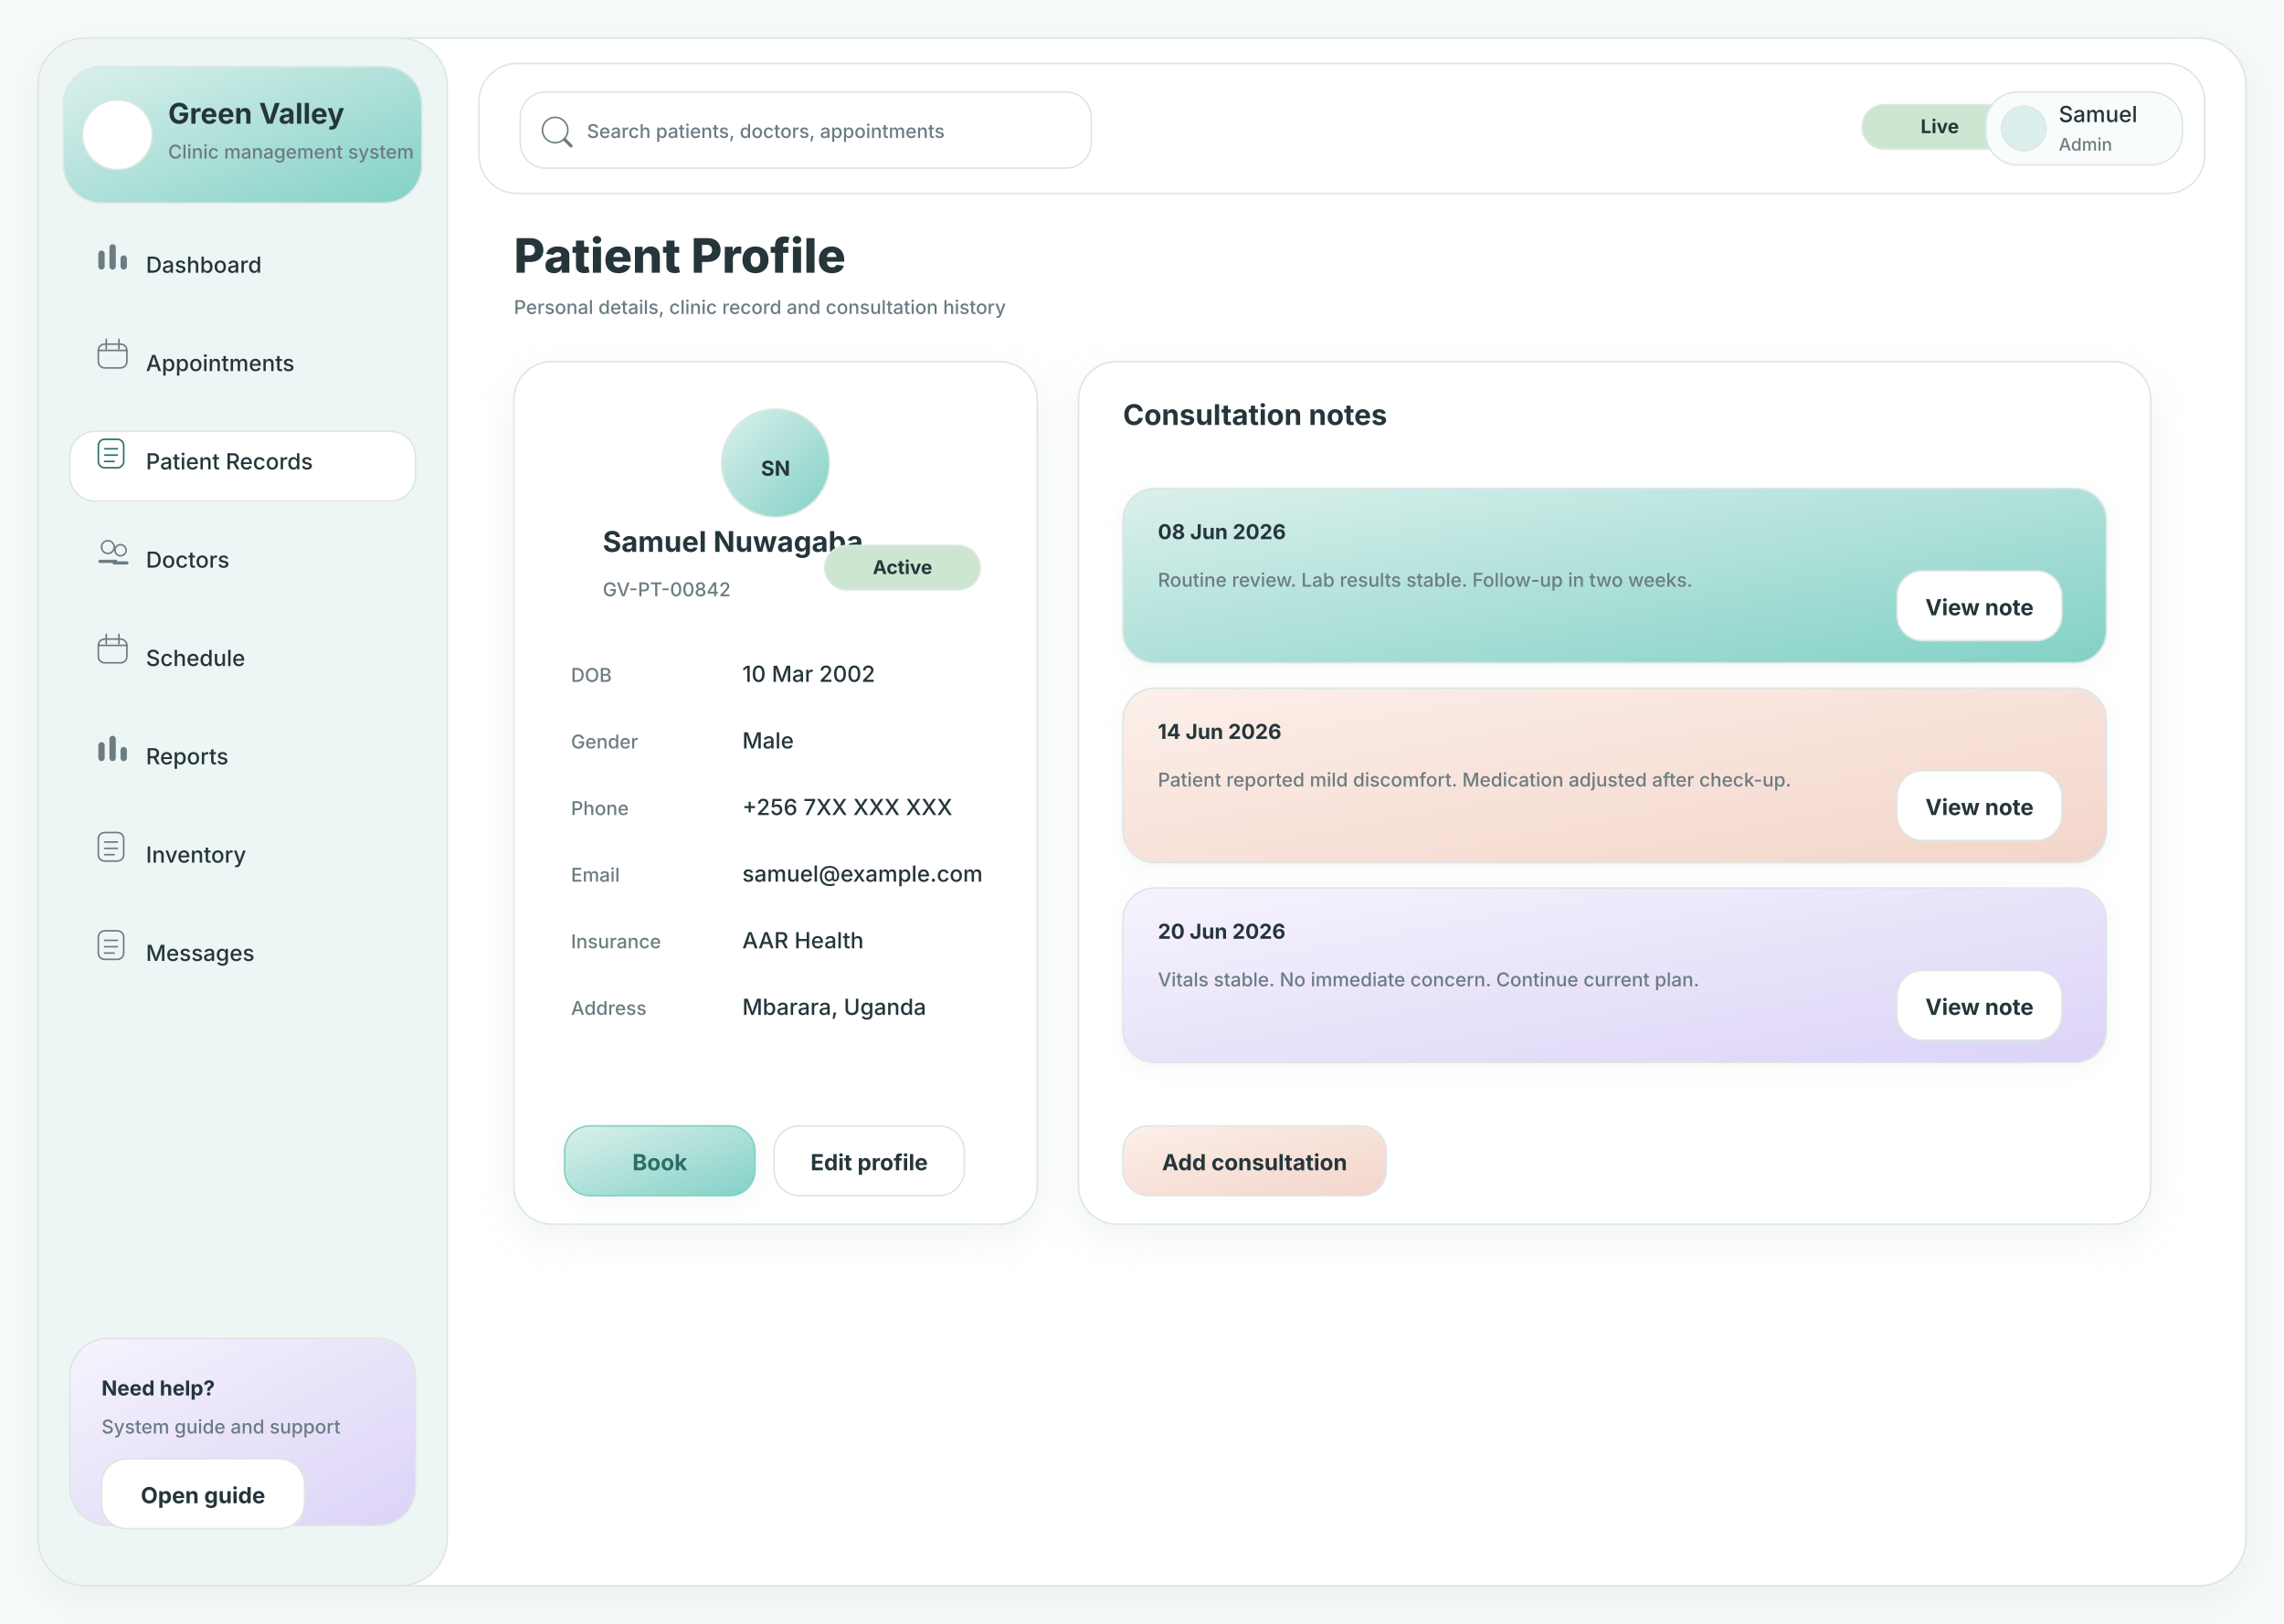
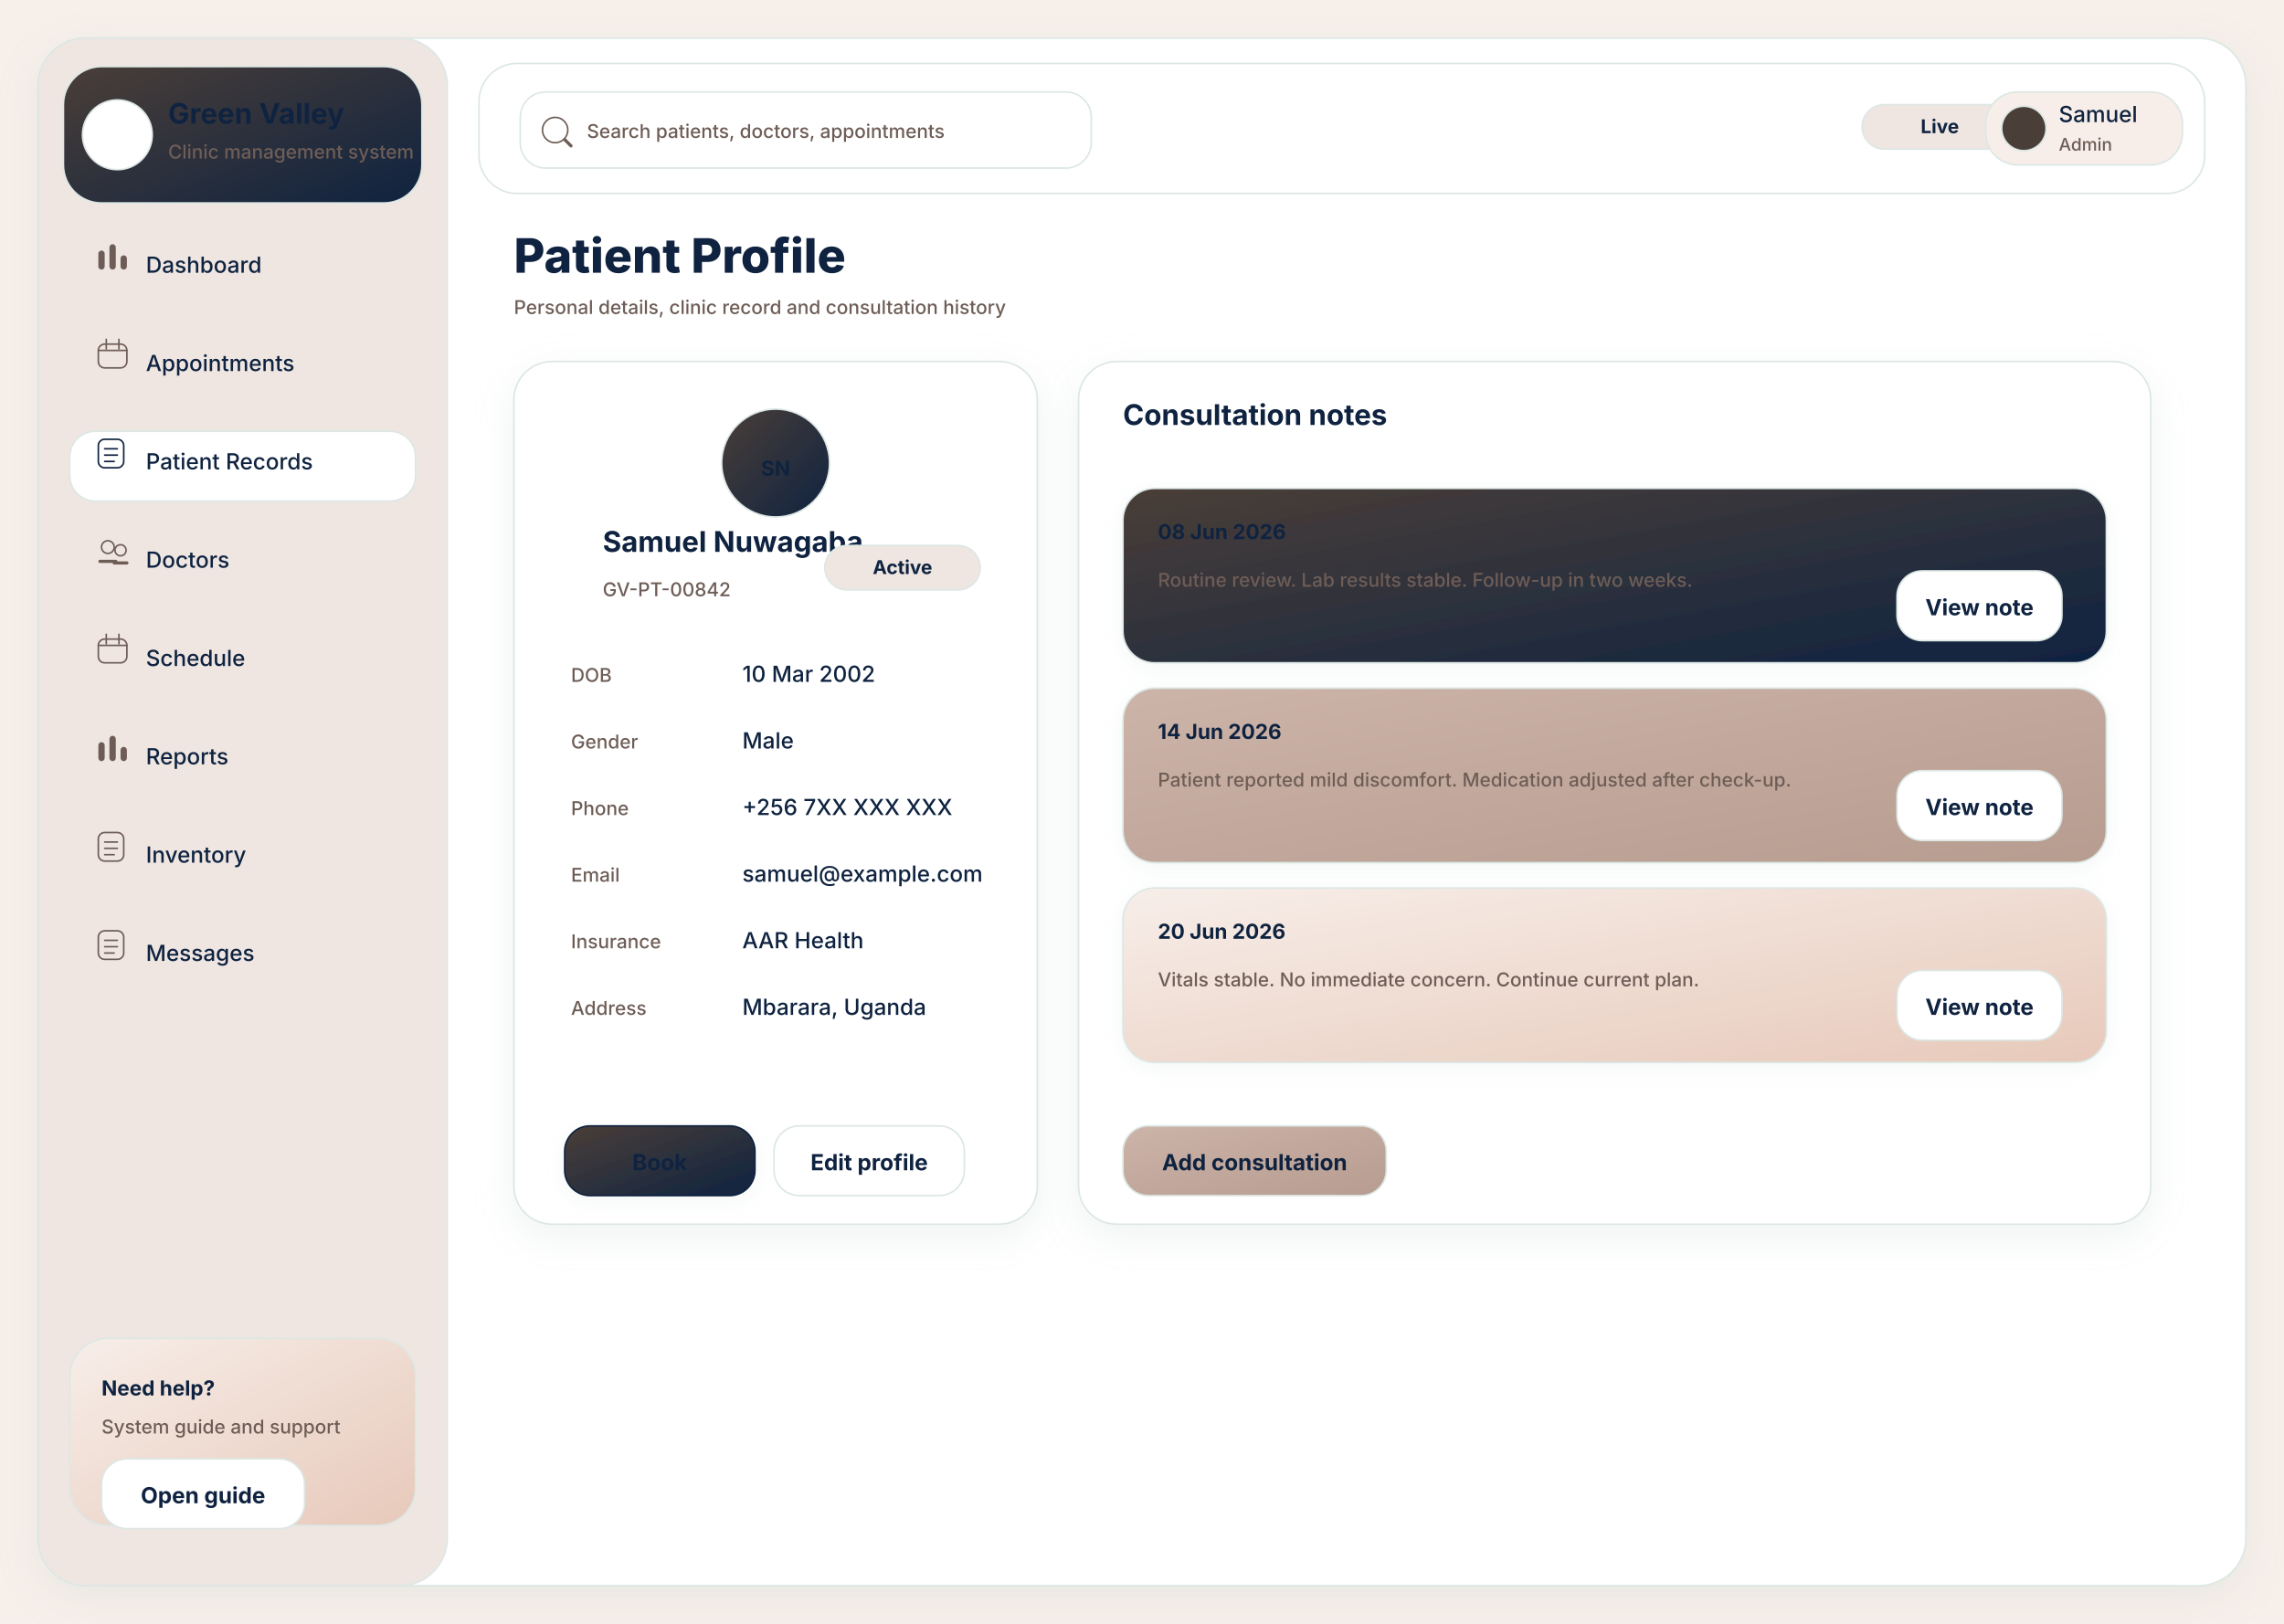
<svg xmlns="http://www.w3.org/2000/svg" width="1440" height="1024" viewBox="0 0 1440 1024">
  <style>
-     .title { font-family: Inter, Arial, sans-serif; font-size: 30px; font-weight: 800; fill: #25363B; }
-     .h2 { font-family: Inter, Arial, sans-serif; font-size: 22px; font-weight: 800; fill: #25363B; }
-     .h3 { font-family: Inter, Arial, sans-serif; font-size: 18px; font-weight: 700; fill: #25363B; }
-     .label { font-family: Inter, Arial, sans-serif; font-size: 13px; font-weight: 700; fill: #25363B; }
-     .body { font-family: Inter, Arial, sans-serif; font-size: 14px; font-weight: 500; fill: #25363B; }
-     .small { font-family: Inter, Arial, sans-serif; font-size: 12px; font-weight: 500; fill: #6B7C82; }
-     .tiny { font-family: Inter, Arial, sans-serif; font-size: 11px; font-weight: 500; fill: #6B7C82; }
-     .chip { font-family: Inter, Arial, sans-serif; font-size: 12px; font-weight: 700; fill: #25363B; }
-     .button { font-family: Inter, Arial, sans-serif; font-size: 14px; font-weight: 700; fill: #2D6D67; }
-     .buttonLight { font-family: Inter, Arial, sans-serif; font-size: 14px; font-weight: 700; fill: #25363B; }
+     .title { font-family: Inter, Arial, sans-serif; font-size: 30px; font-weight: 800; fill: #0F2340; }
+     .h2 { font-family: Inter, Arial, sans-serif; font-size: 22px; font-weight: 800; fill: #0F2340; }
+     .h3 { font-family: Inter, Arial, sans-serif; font-size: 18px; font-weight: 700; fill: #0F2340; }
+     .label { font-family: Inter, Arial, sans-serif; font-size: 13px; font-weight: 700; fill: #0F2340; }
+     .body { font-family: Inter, Arial, sans-serif; font-size: 14px; font-weight: 500; fill: #0F2340; }
+     .small { font-family: Inter, Arial, sans-serif; font-size: 12px; font-weight: 500; fill: #6E5D56; }
+     .tiny { font-family: Inter, Arial, sans-serif; font-size: 11px; font-weight: 500; fill: #6E5D56; }
+     .chip { font-family: Inter, Arial, sans-serif; font-size: 12px; font-weight: 700; fill: #0F2340; }
+     .button { font-family: Inter, Arial, sans-serif; font-size: 14px; font-weight: 700; fill: #0F2340; }
+     .buttonLight { font-family: Inter, Arial, sans-serif; font-size: 14px; font-weight: 700; fill: #0F2340; }
    .whiteBtn { font-family: Inter, Arial, sans-serif; font-size: 14px; font-weight: 700; fill: white; }
-     .num { font-family: Inter, Arial, sans-serif; font-size: 28px; font-weight: 800; fill: #25363B; }
+     .num { font-family: Inter, Arial, sans-serif; font-size: 28px; font-weight: 800; fill: #0F2340; }
    .center { dominant-baseline: middle; text-anchor: middle; }
</style>
  <defs>
    <linearGradient id="gradPrimary" x1="0" y1="0" x2="1" y2="1">
-       <stop offset="0%" stop-color="#DBF0EC" />
-       <stop offset="100%" stop-color="#82D1C6" />
+       <stop offset="0%" stop-color="#4A3E38" />
+       <stop offset="100%" stop-color="#0F2340" />
    </linearGradient>
    <linearGradient id="gradPeach" x1="0" y1="0" x2="1" y2="1">
-       <stop offset="0%" stop-color="#FCEFE9" />
-       <stop offset="100%" stop-color="#F3D5CA" />
+       <stop offset="0%" stop-color="#CDB4A8" />
+       <stop offset="100%" stop-color="#B79C90" />
    </linearGradient>
    <linearGradient id="gradLav" x1="0" y1="0" x2="1" y2="1">
-       <stop offset="0%" stop-color="#F6F3FD" />
-       <stop offset="100%" stop-color="#DCD3F7" />
+       <stop offset="0%" stop-color="#F7EEE9" />
+       <stop offset="100%" stop-color="#E7C9BA" />
    </linearGradient>
    <linearGradient id="gradYellow" x1="0" y1="0" x2="1" y2="1">
      <stop offset="0%" stop-color="#FFF8E5" />
-       <stop offset="100%" stop-color="#F1DF9F" />
+       <stop offset="100%" stop-color="#D3B8A9" />
    </linearGradient>
    <filter id="shadow" x="-20%" y="-20%" width="140%" height="150%">
      <feDropShadow dx="0" dy="8" stdDeviation="12" flood-color="#B9CCC7" flood-opacity="0.22" />
    </filter>
    <filter id="soft" x="-20%" y="-20%" width="140%" height="150%">
      <feDropShadow dx="0" dy="3" stdDeviation="6" flood-color="#B9CCC7" flood-opacity="0.16" />
    </filter>
  </defs>
-   <rect x="0" y="0" width="1440" height="1024" fill="#F7FAFA" rx="0" ry="0" />
+   <rect x="0" y="0" width="1440" height="1024" fill="#F7EFEA" rx="0" ry="0" />
  <rect x="24" y="24" width="1392" height="976" fill="#FFFFFF" stroke="#DCE7E4" stroke-width="1" rx="30" ry="30" filter="url(#shadow)" />
-   <rect x="24" y="24" width="258" height="976" fill="#EEF6F5" stroke="#DCE7E4" stroke-width="1" rx="30" ry="30" />
+   <rect x="24" y="24" width="258" height="976" fill="#EFE6E2" stroke="#DCE7E4" stroke-width="1" rx="30" ry="30" />
  <rect x="40" y="42" width="226" height="86" fill="url(#gradPrimary)" stroke="#DCE7E4" stroke-width="1" rx="24" ry="24" />
  <circle cx="74" cy="85" r="22" fill="white" stroke="#DCE7E4" stroke-width="1" />
  <text x="106" y="78" class="h3" text-anchor="start">Green Valley</text>
  <text x="106" y="100" class="small" text-anchor="start">Clinic management system</text>
-   <rect x="62" y="158" width="4" height="12" fill="#6B7C82" rx="2" ry="2" />
-   <rect x="69" y="154" width="4" height="16" fill="#6B7C82" rx="2" ry="2" />
-   <rect x="76" y="161" width="4" height="9" fill="#6B7C82" rx="2" ry="2" />
-   <text x="92" y="172" class="body" fill="#6B7C82">Dashboard</text>
-   <rect x="62" y="217" width="18" height="15" fill="none" stroke="#6B7C82" stroke-width="1" rx="4" ry="4" />
-   <line x1="67" y1="214" x2="67" y2="220" stroke="#6B7C82" stroke-width="1" stroke-linecap="round" />
-   <line x1="75" y1="214" x2="75" y2="220" stroke="#6B7C82" stroke-width="1" stroke-linecap="round" />
-   <line x1="62" y1="221" x2="80" y2="221" stroke="#6B7C82" stroke-width="1" stroke-linecap="round" />
-   <text x="92" y="234" class="body" fill="#6B7C82">Appointments</text>
+   <rect x="62" y="158" width="4" height="12" fill="#6E5D56" rx="2" ry="2" />
+   <rect x="69" y="154" width="4" height="16" fill="#6E5D56" rx="2" ry="2" />
+   <rect x="76" y="161" width="4" height="9" fill="#6E5D56" rx="2" ry="2" />
+   <text x="92" y="172" class="body" fill="#6E5D56">Dashboard</text>
+   <rect x="62" y="217" width="18" height="15" fill="none" stroke="#6E5D56" stroke-width="1" rx="4" ry="4" />
+   <line x1="67" y1="214" x2="67" y2="220" stroke="#6E5D56" stroke-width="1" stroke-linecap="round" />
+   <line x1="75" y1="214" x2="75" y2="220" stroke="#6E5D56" stroke-width="1" stroke-linecap="round" />
+   <line x1="62" y1="221" x2="80" y2="221" stroke="#6E5D56" stroke-width="1" stroke-linecap="round" />
+   <text x="92" y="234" class="body" fill="#6E5D56">Appointments</text>
  <rect x="44" y="272" width="218" height="44" fill="white" stroke="#DCE7E4" stroke-width="1" rx="16" ry="16" />
-   <rect x="62" y="277" width="16" height="18" fill="none" stroke="#2D6D67" stroke-width="1" rx="4" ry="4" />
-   <line x1="66" y1="283" x2="74" y2="283" stroke="#2D6D67" stroke-width="1" stroke-linecap="round" />
-   <line x1="66" y1="287" x2="74" y2="287" stroke="#2D6D67" stroke-width="1" stroke-linecap="round" />
-   <line x1="66" y1="291" x2="72" y2="291" stroke="#2D6D67" stroke-width="1" stroke-linecap="round" />
-   <text x="92" y="296" class="body" fill="#2D6D67">Patient Records</text>
-   <circle cx="68" cy="345" r="4" fill="none" stroke="#6B7C82" stroke-width="1" />
-   <circle cx="76" cy="347" r="3.5" fill="none" stroke="#6B7C82" stroke-width="1" />
-   <line x1="63" y1="354" x2="73" y2="354" stroke="#6B7C82" stroke-width="2" stroke-linecap="round" />
-   <line x1="72" y1="355" x2="80" y2="355" stroke="#6B7C82" stroke-width="2" stroke-linecap="round" />
-   <text x="92" y="358" class="body" fill="#6B7C82">Doctors</text>
-   <rect x="62" y="403" width="18" height="15" fill="none" stroke="#6B7C82" stroke-width="1" rx="4" ry="4" />
-   <line x1="67" y1="400" x2="67" y2="406" stroke="#6B7C82" stroke-width="1" stroke-linecap="round" />
-   <line x1="75" y1="400" x2="75" y2="406" stroke="#6B7C82" stroke-width="1" stroke-linecap="round" />
-   <line x1="62" y1="407" x2="80" y2="407" stroke="#6B7C82" stroke-width="1" stroke-linecap="round" />
-   <text x="92" y="420" class="body" fill="#6B7C82">Schedule</text>
-   <rect x="62" y="468" width="4" height="12" fill="#6B7C82" rx="2" ry="2" />
-   <rect x="69" y="464" width="4" height="16" fill="#6B7C82" rx="2" ry="2" />
-   <rect x="76" y="471" width="4" height="9" fill="#6B7C82" rx="2" ry="2" />
-   <text x="92" y="482" class="body" fill="#6B7C82">Reports</text>
-   <rect x="62" y="525" width="16" height="18" fill="none" stroke="#6B7C82" stroke-width="1" rx="4" ry="4" />
-   <line x1="66" y1="531" x2="74" y2="531" stroke="#6B7C82" stroke-width="1" stroke-linecap="round" />
-   <line x1="66" y1="535" x2="74" y2="535" stroke="#6B7C82" stroke-width="1" stroke-linecap="round" />
-   <line x1="66" y1="539" x2="72" y2="539" stroke="#6B7C82" stroke-width="1" stroke-linecap="round" />
-   <text x="92" y="544" class="body" fill="#6B7C82">Inventory</text>
-   <rect x="62" y="587" width="16" height="18" fill="none" stroke="#6B7C82" stroke-width="1" rx="4" ry="4" />
-   <line x1="66" y1="593" x2="74" y2="593" stroke="#6B7C82" stroke-width="1" stroke-linecap="round" />
-   <line x1="66" y1="597" x2="74" y2="597" stroke="#6B7C82" stroke-width="1" stroke-linecap="round" />
-   <line x1="66" y1="601" x2="72" y2="601" stroke="#6B7C82" stroke-width="1" stroke-linecap="round" />
-   <text x="92" y="606" class="body" fill="#6B7C82">Messages</text>
+   <rect x="62" y="277" width="16" height="18" fill="none" stroke="#0F2340" stroke-width="1" rx="4" ry="4" />
+   <line x1="66" y1="283" x2="74" y2="283" stroke="#0F2340" stroke-width="1" stroke-linecap="round" />
+   <line x1="66" y1="287" x2="74" y2="287" stroke="#0F2340" stroke-width="1" stroke-linecap="round" />
+   <line x1="66" y1="291" x2="72" y2="291" stroke="#0F2340" stroke-width="1" stroke-linecap="round" />
+   <text x="92" y="296" class="body" fill="#0F2340">Patient Records</text>
+   <circle cx="68" cy="345" r="4" fill="none" stroke="#6E5D56" stroke-width="1" />
+   <circle cx="76" cy="347" r="3.5" fill="none" stroke="#6E5D56" stroke-width="1" />
+   <line x1="63" y1="354" x2="73" y2="354" stroke="#6E5D56" stroke-width="2" stroke-linecap="round" />
+   <line x1="72" y1="355" x2="80" y2="355" stroke="#6E5D56" stroke-width="2" stroke-linecap="round" />
+   <text x="92" y="358" class="body" fill="#6E5D56">Doctors</text>
+   <rect x="62" y="403" width="18" height="15" fill="none" stroke="#6E5D56" stroke-width="1" rx="4" ry="4" />
+   <line x1="67" y1="400" x2="67" y2="406" stroke="#6E5D56" stroke-width="1" stroke-linecap="round" />
+   <line x1="75" y1="400" x2="75" y2="406" stroke="#6E5D56" stroke-width="1" stroke-linecap="round" />
+   <line x1="62" y1="407" x2="80" y2="407" stroke="#6E5D56" stroke-width="1" stroke-linecap="round" />
+   <text x="92" y="420" class="body" fill="#6E5D56">Schedule</text>
+   <rect x="62" y="468" width="4" height="12" fill="#6E5D56" rx="2" ry="2" />
+   <rect x="69" y="464" width="4" height="16" fill="#6E5D56" rx="2" ry="2" />
+   <rect x="76" y="471" width="4" height="9" fill="#6E5D56" rx="2" ry="2" />
+   <text x="92" y="482" class="body" fill="#6E5D56">Reports</text>
+   <rect x="62" y="525" width="16" height="18" fill="none" stroke="#6E5D56" stroke-width="1" rx="4" ry="4" />
+   <line x1="66" y1="531" x2="74" y2="531" stroke="#6E5D56" stroke-width="1" stroke-linecap="round" />
+   <line x1="66" y1="535" x2="74" y2="535" stroke="#6E5D56" stroke-width="1" stroke-linecap="round" />
+   <line x1="66" y1="539" x2="72" y2="539" stroke="#6E5D56" stroke-width="1" stroke-linecap="round" />
+   <text x="92" y="544" class="body" fill="#6E5D56">Inventory</text>
+   <rect x="62" y="587" width="16" height="18" fill="none" stroke="#6E5D56" stroke-width="1" rx="4" ry="4" />
+   <line x1="66" y1="593" x2="74" y2="593" stroke="#6E5D56" stroke-width="1" stroke-linecap="round" />
+   <line x1="66" y1="597" x2="74" y2="597" stroke="#6E5D56" stroke-width="1" stroke-linecap="round" />
+   <line x1="66" y1="601" x2="72" y2="601" stroke="#6E5D56" stroke-width="1" stroke-linecap="round" />
+   <text x="92" y="606" class="body" fill="#6E5D56">Messages</text>
  <rect x="44" y="844" width="218" height="118" fill="url(#gradLav)" stroke="#DCE7E4" stroke-width="1" rx="24" ry="24" />
  <text x="64" y="880" class="label" text-anchor="start">Need help?</text>
  <text x="64" y="904" class="small" text-anchor="start">System guide and support</text>
  <rect x="64" y="920" width="128" height="44" fill="white" stroke="#DCE7E4" stroke-width="1" rx="16" ry="16" />
  <text x="128.0" y="948" class="buttonLight" text-anchor="middle">Open guide</text>
  <rect x="302" y="40" width="1088" height="82" fill="white" stroke="#DCE7E4" stroke-width="1" rx="24" ry="24" />
  <text x="328" y="48" class="label" text-anchor="start" />
  <rect x="328" y="58" width="360" height="48" fill="white" stroke="#DCE7E4" stroke-width="1" rx="16" ry="16" />
-   <circle cx="350" cy="82.0" r="8" fill="none" stroke="#6B7C82" stroke-width="1" />
-   <line x1="356" y1="88.0" x2="360" y2="92.0" stroke="#6B7C82" stroke-width="2" stroke-linecap="round" />
+   <circle cx="350" cy="82.0" r="8" fill="none" stroke="#6E5D56" stroke-width="1" />
+   <line x1="356" y1="88.0" x2="360" y2="92.0" stroke="#6E5D56" stroke-width="2" stroke-linecap="round" />
  <text x="370" y="87.0" class="small" text-anchor="start">Search patients, doctors, appointments</text>
-   <rect x="1174" y="66" width="98" height="28" rx="14" ry="14" fill="#CDE6D1" stroke="#DCE7E4" stroke-width="1" />
-   <text x="1223" y="84" class="chip" text-anchor="middle" fill="#25363B">Live</text>
+   <rect x="1174" y="66" width="98" height="28" rx="14" ry="14" fill="#EFE6E2" stroke="#DCE7E4" stroke-width="1" />
+   <text x="1223" y="84" class="chip" text-anchor="middle" fill="#0F2340">Live</text>
  <circle cx="1296" cy="81" r="20" fill="url(#gradPeach)" stroke="#DCE7E4" stroke-width="1" />
  <circle cx="1342" cy="81" r="20" fill="url(#gradLav)" stroke="#DCE7E4" stroke-width="1" />
  <rect x="1290" y="140" width="100" height="0" fill="none" stroke="none" stroke-width="1" rx="18" ry="18" />
  <rect x="134" y="0" width="0" height="0" fill="none" rx="18" ry="18" />
  <rect x="1218" y="58" width="0" height="0" fill="none" rx="18" ry="18" />
-   <rect x="1252" y="58" width="124" height="46" fill="#F8FCFB" stroke="#DCE7E4" stroke-width="1" rx="20" ry="20" />
-   <circle cx="1276" cy="81" r="14" fill="#DBF0EC" stroke="#DCE7E4" stroke-width="1" />
+   <rect x="1252" y="58" width="124" height="46" fill="#F7EEE9" stroke="#DCE7E4" stroke-width="1" rx="20" ry="20" />
+   <circle cx="1276" cy="81" r="14" fill="#4A3E38" stroke="#DCE7E4" stroke-width="1" />
  <text x="1298" y="77" class="body" text-anchor="start">Samuel</text>
  <text x="1298" y="95" class="tiny" text-anchor="start">Admin</text>
  <text x="324" y="172" class="title" text-anchor="start">Patient Profile</text>
  <text x="324" y="198" class="small" text-anchor="start">Personal details, clinic record and consultation history</text>
  <rect x="324" y="228" width="330" height="544" fill="white" stroke="#DCE7E4" stroke-width="1" rx="24" ry="24" filter="url(#shadow)" />
  <circle cx="489" cy="292" r="34" fill="url(#gradPrimary)" stroke="#DCE7E4" stroke-width="1" />
  <text x="489" y="300" class="label" text-anchor="middle">SN</text>
  <text x="380" y="348" class="h3" text-anchor="start">Samuel Nuwagaba</text>
  <text x="380" y="376" class="small" text-anchor="start">GV-PT-00842</text>
-   <rect x="520" y="344" width="98" height="28" rx="14" ry="14" fill="#CDE6D1" stroke="#DCE7E4" stroke-width="1" />
-   <text x="569" y="362" class="chip" text-anchor="middle" fill="#25363B">Active</text>
+   <rect x="520" y="344" width="98" height="28" rx="14" ry="14" fill="#EFE6E2" stroke="#DCE7E4" stroke-width="1" />
+   <text x="569" y="362" class="chip" text-anchor="middle" fill="#0F2340">Active</text>
  <text x="360" y="430" class="small" text-anchor="start">DOB</text>
  <text x="468" y="430" class="body" text-anchor="start">10 Mar 2002</text>
  <text x="360" y="472" class="small" text-anchor="start">Gender</text>
  <text x="468" y="472" class="body" text-anchor="start">Male</text>
  <text x="360" y="514" class="small" text-anchor="start">Phone</text>
  <text x="468" y="514" class="body" text-anchor="start">+256 7XX XXX XXX</text>
  <text x="360" y="556" class="small" text-anchor="start">Email</text>
  <text x="468" y="556" class="body" text-anchor="start">samuel@example.com</text>
  <text x="360" y="598" class="small" text-anchor="start">Insurance</text>
  <text x="468" y="598" class="body" text-anchor="start">AAR Health</text>
  <text x="360" y="640" class="small" text-anchor="start">Address</text>
  <text x="468" y="640" class="body" text-anchor="start">Mbarara, Uganda</text>
-   <rect x="356" y="710" width="120" height="44" fill="url(#gradPrimary)" stroke="#82D1C6" stroke-width="1" rx="16" ry="16" filter="url(#soft)" />
+   <rect x="356" y="710" width="120" height="44" fill="url(#gradPrimary)" stroke="#0F2340" stroke-width="1" rx="16" ry="16" filter="url(#soft)" />
  <text x="416.0" y="738" class="button" text-anchor="middle">Book</text>
  <rect x="488" y="710" width="120" height="44" fill="white" stroke="#DCE7E4" stroke-width="1" rx="16" ry="16" />
  <text x="548.0" y="738" class="buttonLight" text-anchor="middle">Edit profile</text>
  <rect x="680" y="228" width="676" height="544" fill="white" stroke="#DCE7E4" stroke-width="1" rx="24" ry="24" filter="url(#shadow)" />
  <text x="708" y="268" class="h3" text-anchor="start">Consultation notes</text>
  <rect x="708" y="308" width="620" height="110" fill="url(#gradPrimary)" stroke="#DCE7E4" stroke-width="1" rx="20" ry="20" filter="url(#soft)" />
  <text x="730" y="340" class="label" text-anchor="start">08 Jun 2026</text>
  <text x="730" y="370" class="small" text-anchor="start">Routine review. Lab results stable. Follow-up in two weeks.</text>
  <rect x="1196" y="360" width="104" height="44" fill="white" stroke="#DCE7E4" stroke-width="1" rx="16" ry="16" />
  <text x="1248.0" y="388" class="buttonLight" text-anchor="middle">View note</text>
  <rect x="708" y="434" width="620" height="110" fill="url(#gradPeach)" stroke="#DCE7E4" stroke-width="1" rx="20" ry="20" filter="url(#soft)" />
  <text x="730" y="466" class="label" text-anchor="start">14 Jun 2026</text>
  <text x="730" y="496" class="small" text-anchor="start">Patient reported mild discomfort. Medication adjusted after check-up.</text>
  <rect x="1196" y="486" width="104" height="44" fill="white" stroke="#DCE7E4" stroke-width="1" rx="16" ry="16" />
  <text x="1248.0" y="514" class="buttonLight" text-anchor="middle">View note</text>
  <rect x="708" y="560" width="620" height="110" fill="url(#gradLav)" stroke="#DCE7E4" stroke-width="1" rx="20" ry="20" filter="url(#soft)" />
  <text x="730" y="592" class="label" text-anchor="start">20 Jun 2026</text>
  <text x="730" y="622" class="small" text-anchor="start">Vitals stable. No immediate concern. Continue current plan.</text>
  <rect x="1196" y="612" width="104" height="44" fill="white" stroke="#DCE7E4" stroke-width="1" rx="16" ry="16" />
  <text x="1248.0" y="640" class="buttonLight" text-anchor="middle">View note</text>
  <rect x="708" y="710" width="166" height="44" fill="url(#gradPeach)" stroke="#DCE7E4" stroke-width="1" rx="16" ry="16" />
  <text x="791.0" y="738" class="buttonLight" text-anchor="middle">Add consultation</text>
</svg>
